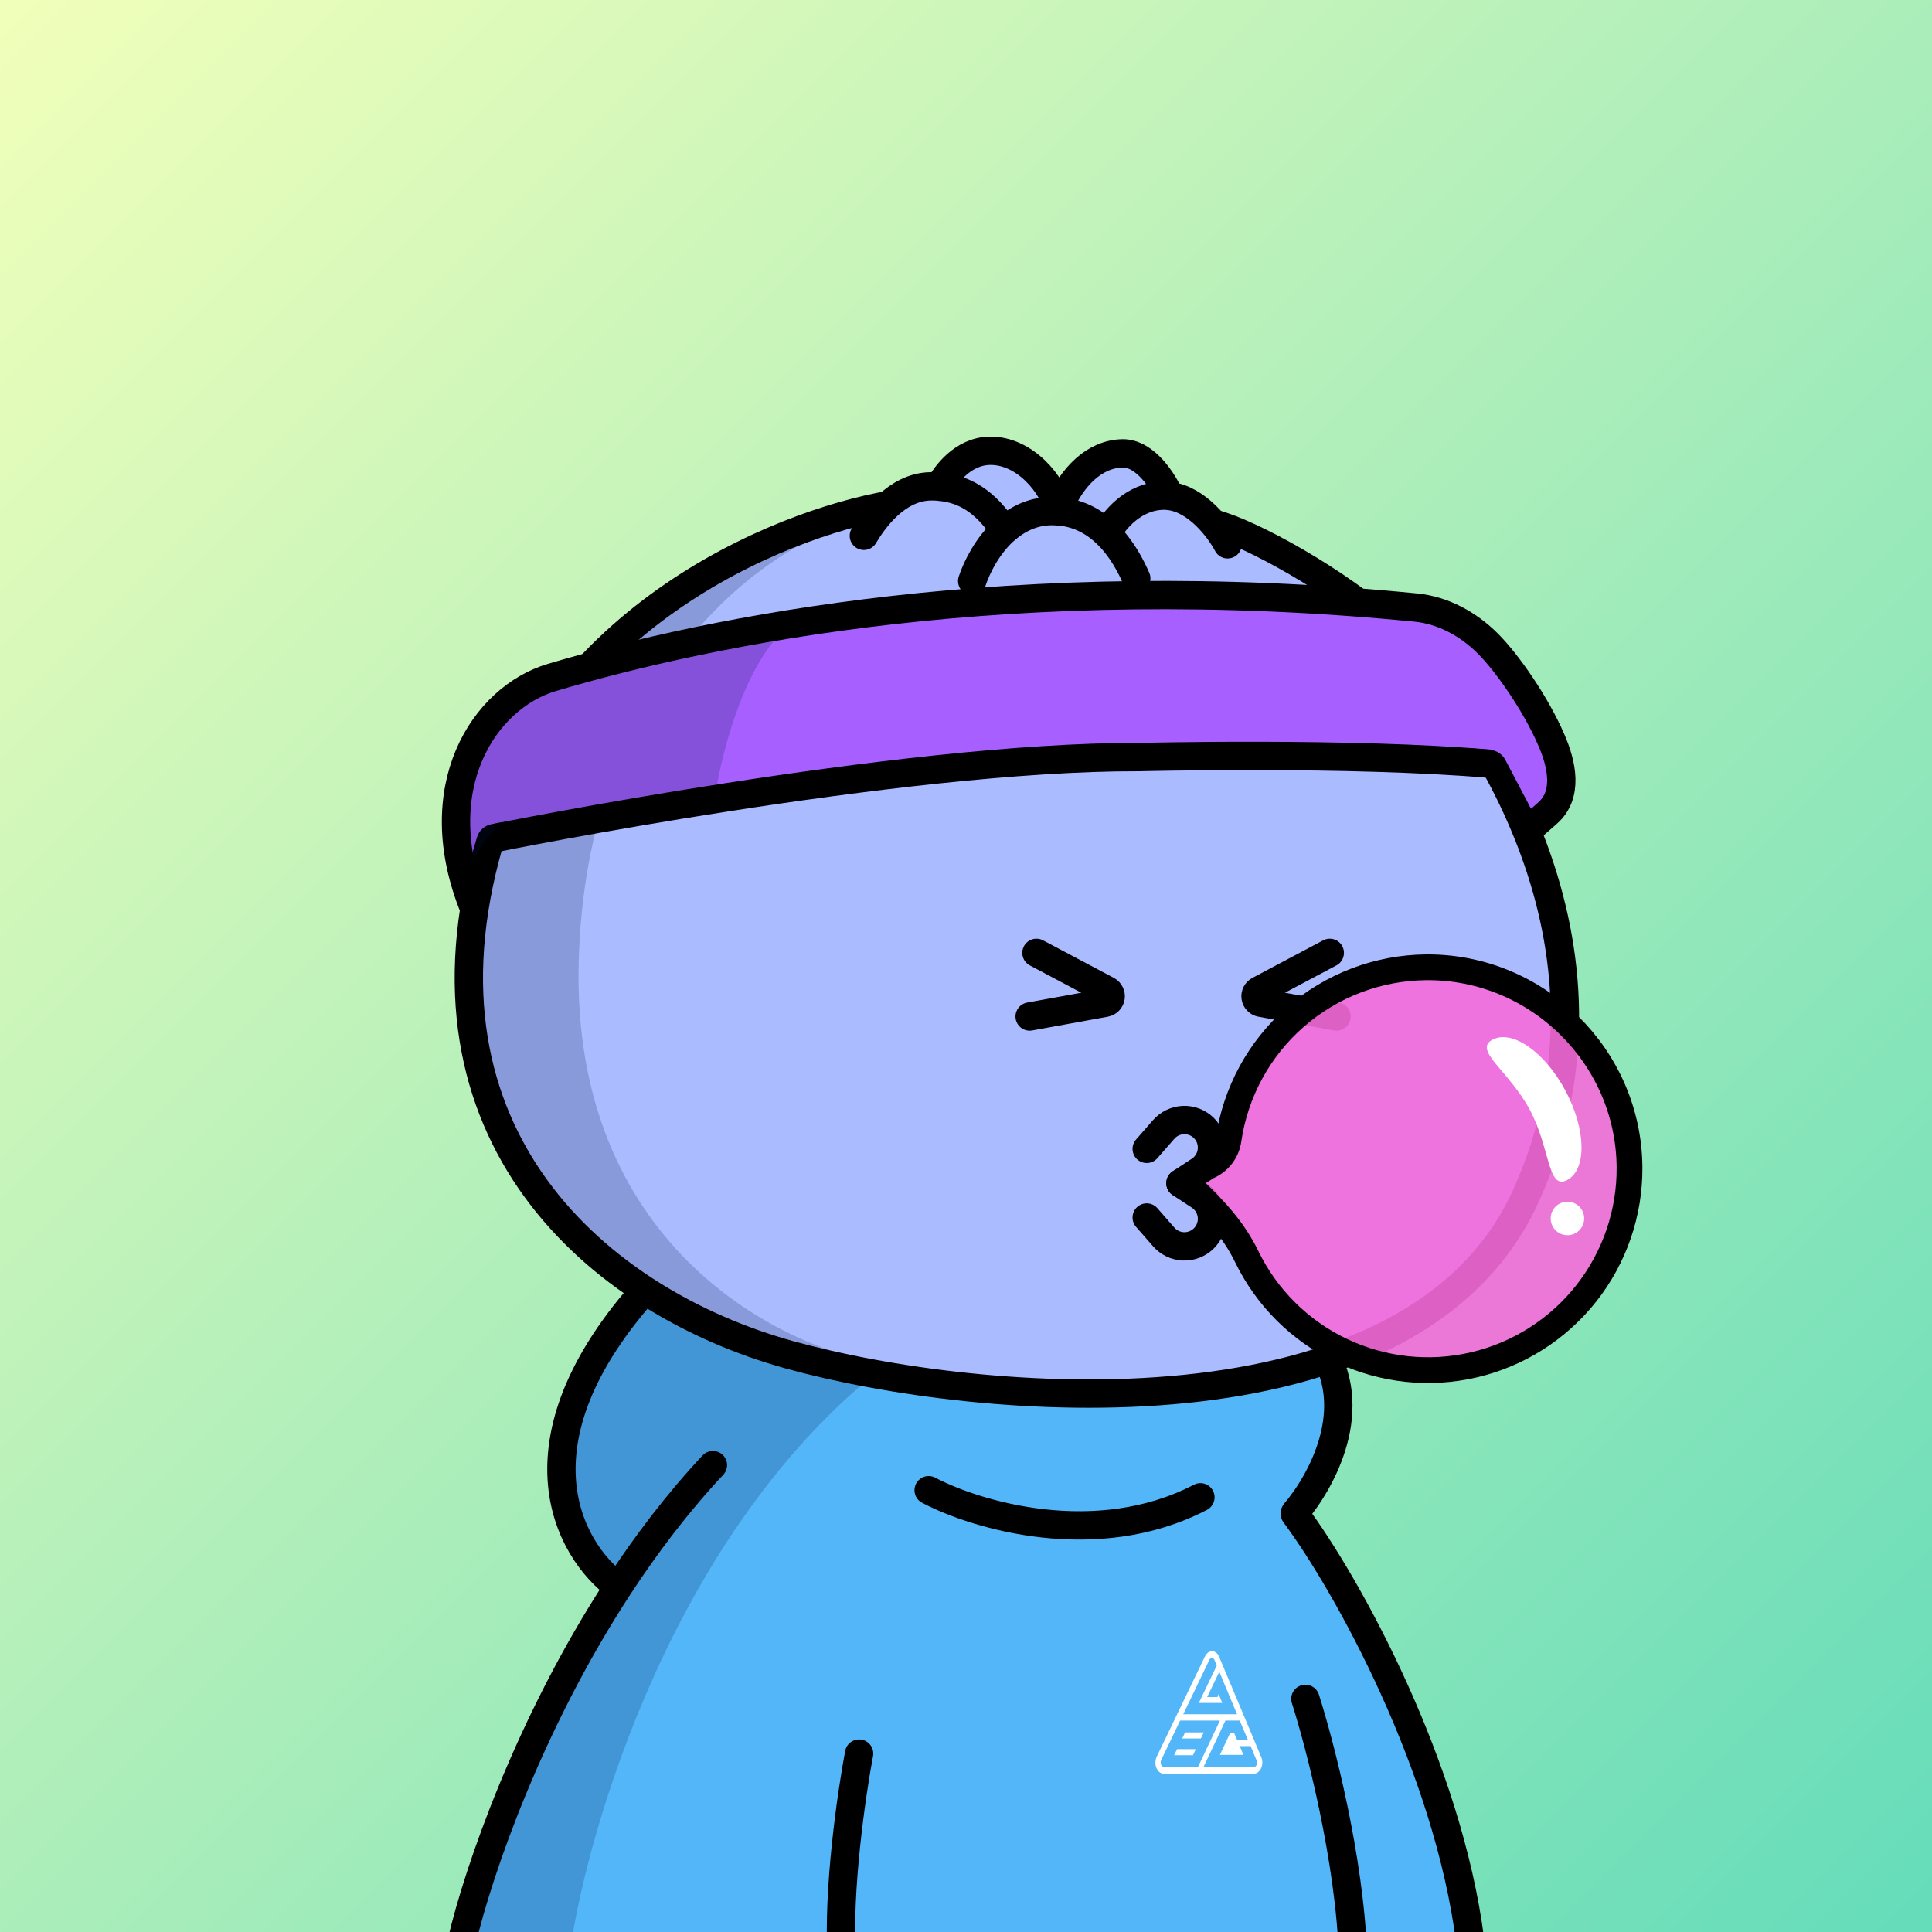
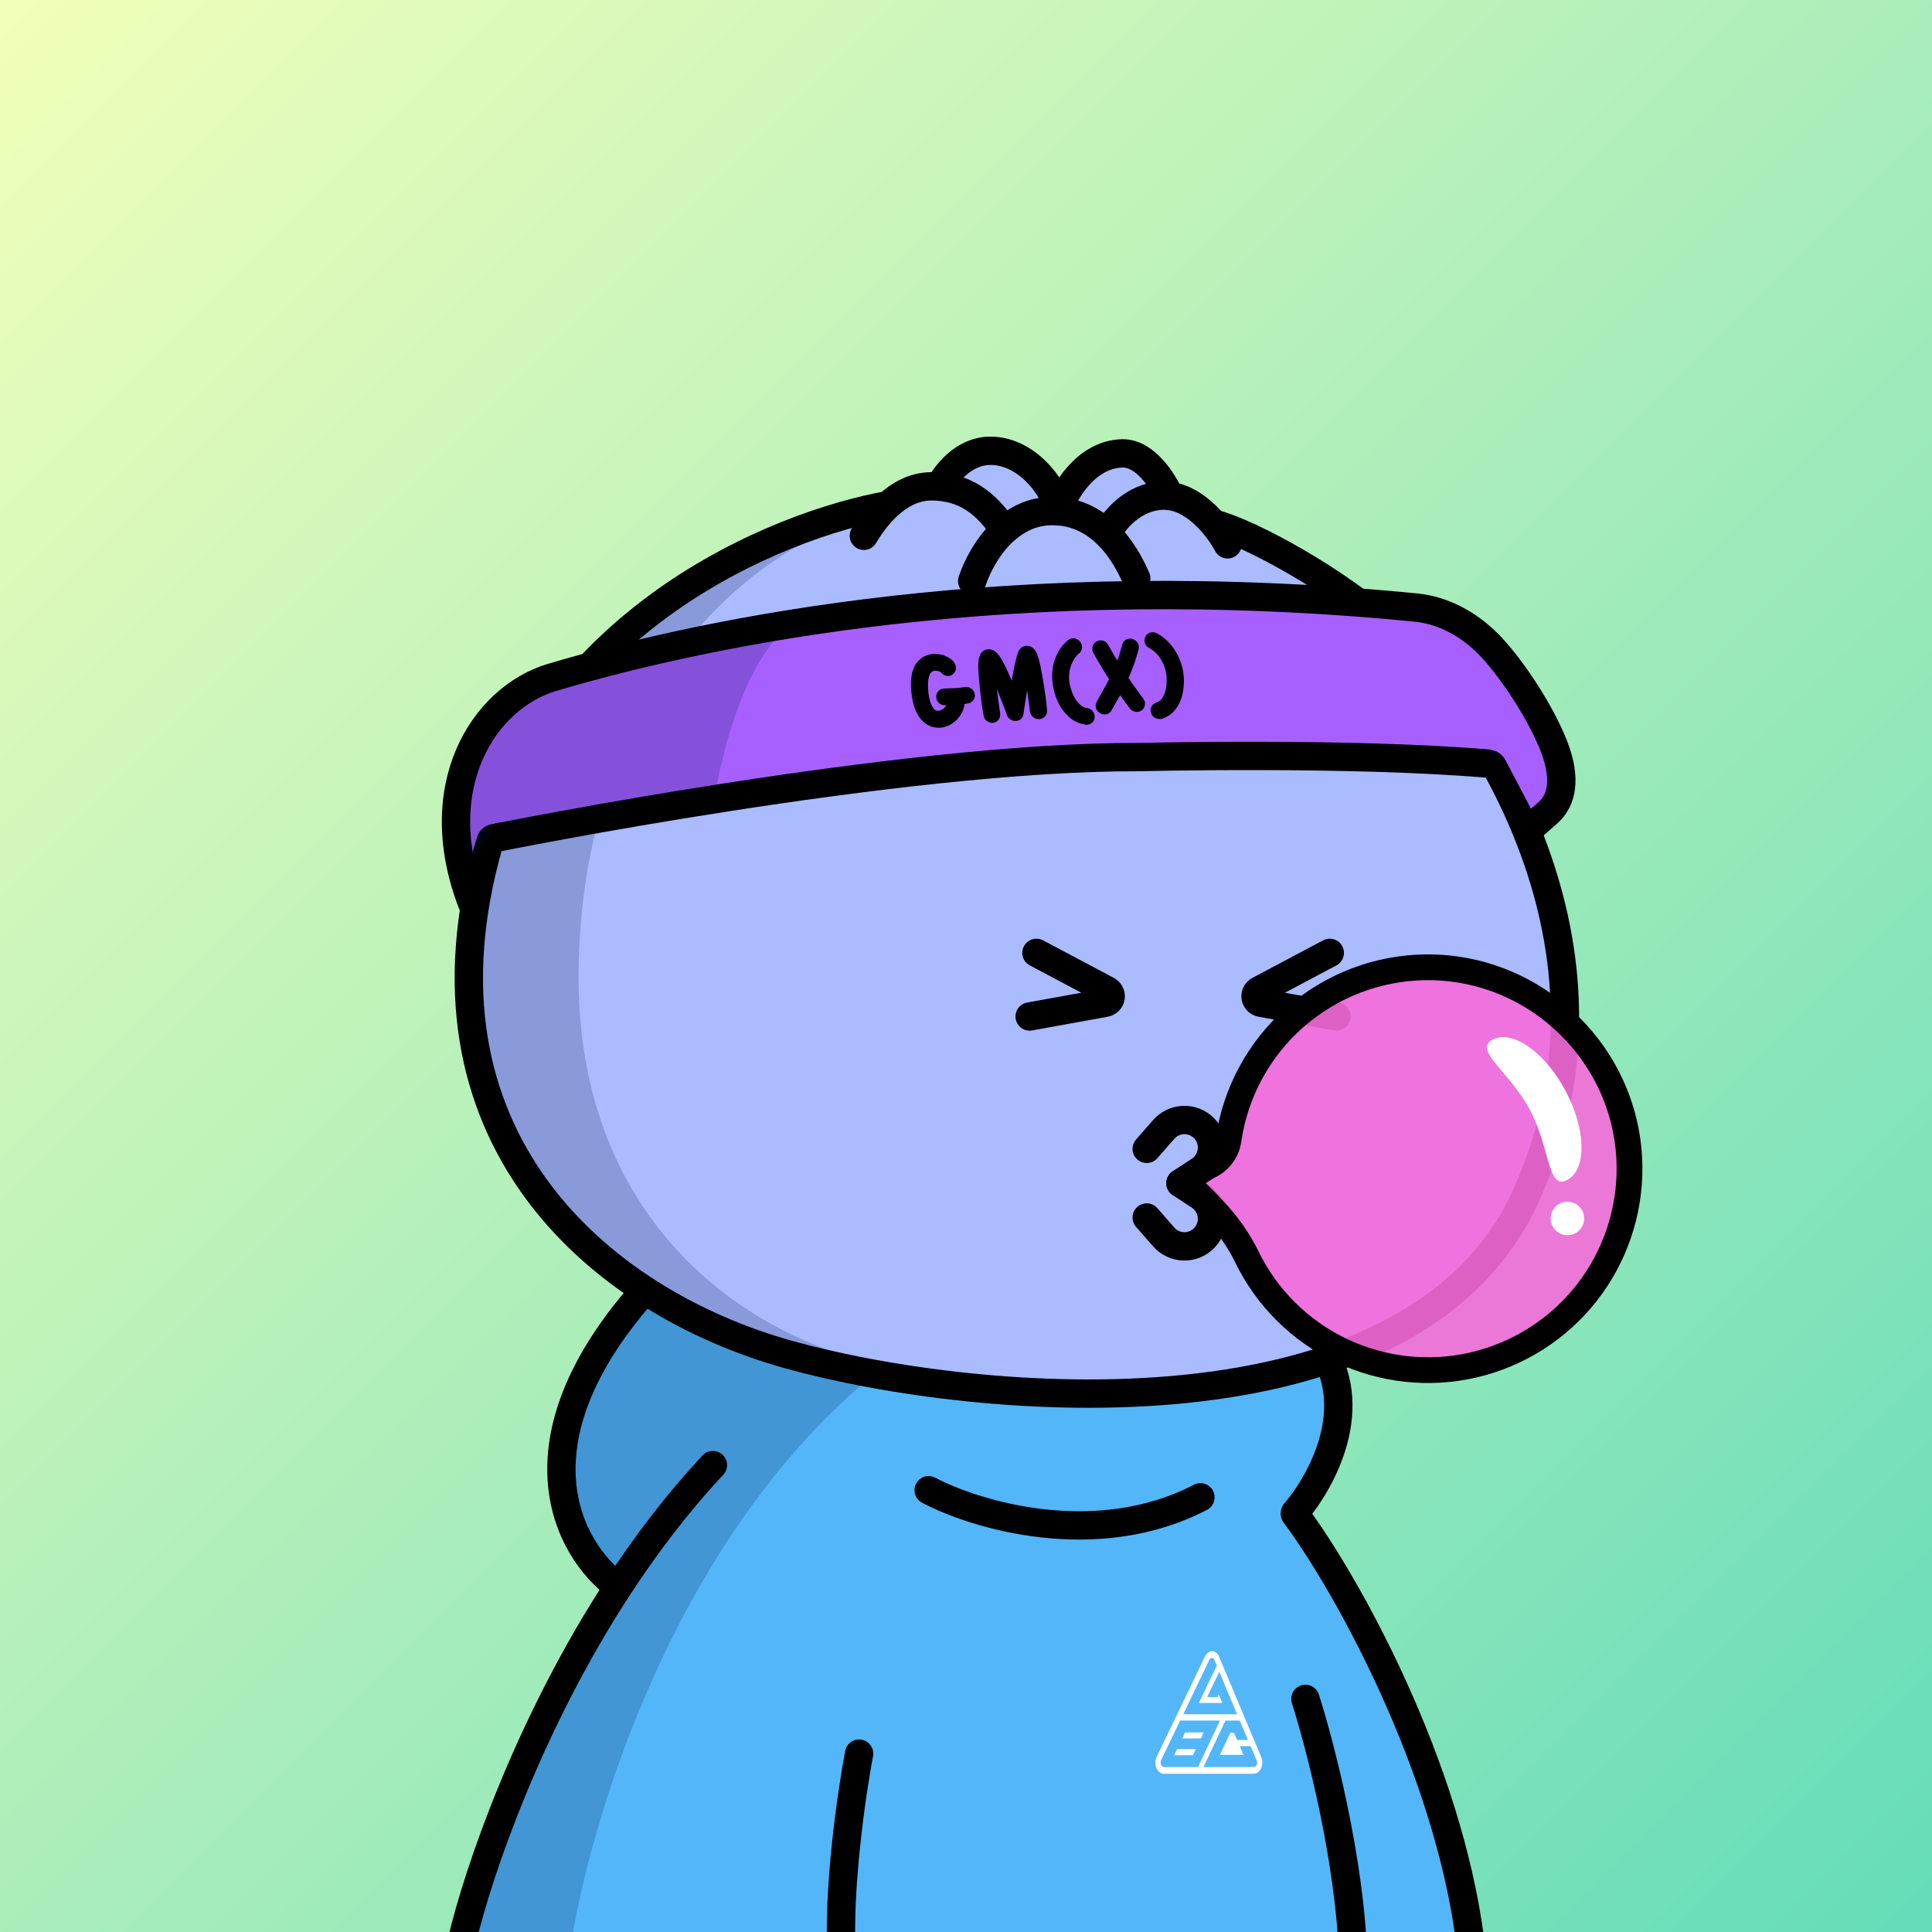
<svg xmlns="http://www.w3.org/2000/svg" preserveAspectRatio="xMidYMin meet" fill="none" viewBox="0 0 1500 1500">
  <g>
    <path fill="url(#prefix__paint0_linear_53_30460)" d="M0 0h1500v1500H0z" />
    <defs>
      <linearGradient id="prefix__paint0_linear_53_30460" x1="0" y1="0" x2="1500" y2="1500" gradientUnits="userSpaceOnUse">
        <stop stop-color="#F1FFBA" />
        <stop offset="1" stop-color="#65DCBA" />
      </linearGradient>
    </defs>
    <g clip-path="url(#clip0_483_466)">
      <path d="M388.5 1416.5L352.5 1511L1142 1512L1129 1431.5L1070.5 1276L1007 1176L1042 1113L1028 1043.5C1005.33 1055.83 926.6 1079 793 1073C659.4 1067 549.333 1018.83 511 995.5C492.833 1014.83 453.2 1067.2 440 1122C426.8 1176.8 459.5 1220.83 477.5 1236L388.5 1416.5Z" fill="#53B6F9" />
      <path d="M353.698 1511C350.413 1508.73 360.049 1471.27 412.869 1339.62C429.682 1297.72 453.924 1259.56 477.605 1226C485.368 1215 376 1149.5 506.5 995L661 1046.5L683.5 1051C662.368 1062.33 708.557 1043.79 690 1058.04C521.079 1187.75 456.033 1424.17 443.158 1511H353.698Z" fill="#001647" fill-opacity="0.2" />
      <path d="M358.5 1507.5C371.341 1452.7 410.793 1338.13 480.097 1232M553.5 1137.5C526.081 1166.82 501.646 1199 480.097 1232M480.097 1232C440.958 1203.88 392.15 1116.57 509.46 992.073C509.77 991.743 510.252 991.637 510.651 991.852C600.161 1040.15 826.624 1117.43 1022.78 1043.27C1023.2 1043.11 1023.69 1043.26 1023.95 1043.63C1058.52 1092.29 1025.8 1150.61 1005.51 1174.4C1005.21 1174.76 1005.18 1175.25 1005.46 1175.62C1045.94 1229.92 1124.17 1371.22 1141.5 1507.5M721 1157C757.667 1176.33 851.2 1204.5 932 1162.5M1013.5 1319C1024.83 1354.33 1048.1 1443.9 1050.5 1519.5M667 1361.5C661.166 1392.33 650.3 1467.1 653.5 1519.5" stroke="black" stroke-width="22" stroke-linecap="round" />
      <path d="M913.864 1358.04L911.602 1362.76H926.191L928.413 1358.04H913.864ZM920.116 1345.06L917.856 1349.75H932.351L934.56 1345.06H920.121H920.116ZM920.116 1345.06L917.856 1349.75H932.351L934.56 1345.06H920.121H920.116ZM911.608 1362.75H926.197L928.419 1358.04H913.865L911.603 1362.75H911.608ZM979.288 1364.34L946.433 1286.09C945.911 1284.83 945.135 1283.8 944.186 1283.09C943.274 1282.4 942.22 1282.03 941.155 1282H941.07C939.991 1282 938.908 1282.36 937.948 1283.05L937.947 1283.06C936.986 1283.74 936.164 1284.74 935.574 1285.94L935.561 1285.97L935.546 1286L898.122 1363.8L898.108 1363.83L898.093 1363.87C897.483 1365.18 897.129 1366.68 897.076 1368.2L897.076 1368.27C897.038 1369.8 897.311 1371.31 897.851 1372.65L897.87 1372.7L897.889 1372.74C898.452 1374.06 899.283 1375.17 900.289 1375.94C901.322 1376.74 902.515 1377.16 903.733 1377.16H973.274C974.408 1377.16 975.542 1376.78 976.552 1376.06L976.569 1376.05L976.585 1376.04C977.62 1375.28 978.489 1374.19 979.098 1372.88L979.167 1372.74C979.387 1372.29 979.551 1371.81 979.663 1371.31C979.915 1370.43 980.057 1369.52 980.075 1368.59C980.11 1367.1 979.836 1365.62 979.285 1364.33L979.288 1364.34ZM938.965 1288.64C939.178 1288.21 939.476 1287.84 939.824 1287.6C940.176 1287.35 940.569 1287.22 940.959 1287.22C941.347 1287.22 941.733 1287.36 942.069 1287.62C942.401 1287.86 942.677 1288.23 942.857 1288.67L944.719 1293.1L930.749 1322.17H948.999L946.113 1315.31L945.248 1317.6H937.221L946.672 1297.97L960.454 1330.96H918.668L938.965 1288.64ZM903.857 1371.96C903.358 1371.96 902.867 1371.78 902.446 1371.46C902.029 1371.13 901.685 1370.68 901.449 1370.13C901.216 1369.56 901.106 1368.92 901.121 1368.28C901.142 1367.64 901.291 1367.01 901.549 1366.46L916.26 1335.84H947.162L930.084 1371.96H903.857ZM975.633 1370.33C975.402 1370.83 975.072 1371.24 974.679 1371.53C974.282 1371.81 973.838 1371.96 973.393 1371.96H934.365L951.447 1335.84H962.511L968.893 1350.9H960.497L958.08 1345.32H955.183L947.126 1362.48H965.357L962.524 1355.67H970.96L975.709 1366.95C975.927 1367.45 976.031 1368.02 976.019 1368.6C976.007 1369.17 975.87 1369.82 975.629 1370.32L975.633 1370.33ZM920.111 1345.06L917.851 1349.75H932.346L934.555 1345.06H920.116H920.111ZM911.603 1362.75H926.192L928.414 1358.04H913.865L911.603 1362.75Z" fill="white" />
    </g>
    <defs>
      <clipPath id="clip0_483_466">
        <rect width="1500" height="1500" fill="white" />
      </clipPath>
    </defs>
    <g clip-path="url(#clip0_497_1194)">
      <path d="M379.667 654.812C432.345 471.574 618.472 401.981 699.114 390.653C740.985 382.718 849.655 375.215 949.364 408.675C980 418.956 1049.88 457.388 1091.92 499.818C1144.47 552.856 1272.97 732.052 1185.05 927.725C1097.12 1123.4 758.414 1092.29 612.749 1051.82C464.472 1010.63 314.48 881.563 379.667 654.812Z" fill="#AABBFF" />
      <path d="M449.293 747.204C454.734 531.068 585.306 432.345 649.911 410C432.292 459.565 365.296 655.455 364 747.204C377.99 984.871 584.496 1053.43 681 1058C601.498 1044.46 443.853 963.339 449.293 747.204Z" fill="#001647" fill-opacity="0.2" />
      <path d="M379.667 654.812C432.345 471.574 618.472 401.981 699.114 390.653C740.985 382.718 849.655 375.215 949.364 408.675C980 418.956 1049.88 457.388 1091.92 499.818C1144.47 552.856 1272.97 732.052 1185.05 927.725C1097.12 1123.4 758.414 1092.29 612.749 1051.82C464.472 1010.63 314.48 881.563 379.667 654.812Z" stroke="black" stroke-width="22" stroke-linecap="round" />
    </g>
    <defs>
      <clipPath id="prefix__clip0_299_662">
        <path fill="#fff" d="M0 0h1500v1500H0z" />
      </clipPath>
    </defs>
    <g clip-path="url(#clip0_624_3562)">
      <path d="M799.421 789.214L858.141 778.547C859.189 778.352 860.151 777.837 860.895 777.073C861.639 776.309 862.128 775.334 862.294 774.28C862.455 773.224 862.285 772.143 861.808 771.187C861.331 770.234 860.569 769.453 859.628 768.954L804.701 739.807" stroke="black" stroke-width="22" stroke-miterlimit="10" stroke-linecap="round" />
      <path d="M1037.67 789.214L979.001 778.547C977.951 778.355 976.987 777.841 976.243 777.076C975.499 776.312 975.011 775.335 974.847 774.28C974.687 773.227 974.854 772.149 975.327 771.194C975.804 770.237 976.569 769.453 977.514 768.954L1032.44 739.807" stroke="black" stroke-width="22" stroke-miterlimit="10" stroke-linecap="round" />
      <path d="M992 915.801C992 944.083 960.211 967 921 967C881.789 967 850 944.083 850 915.801C850.013 910.144 851.278 904.561 853.703 899.453C858.875 888.383 870.646 884.1 880.667 889.061C892.124 894.775 906.017 898.12 921.008 898.12C935.999 898.12 949.884 894.775 961.349 889.061C971.354 884.068 983.133 888.383 988.313 899.453C990.733 904.562 991.993 910.145 992 915.801Z" fill="white" stroke="black" stroke-width="22" stroke-miterlimit="10" />
    </g>
    <defs>
      <clipPath id="clip0_624_3562">
        <rect width="1500" height="1500" fill="white" />
      </clipPath>
    </defs>
    <g clip-path="url(#clip0_838_2422)">
      <ellipse cx="932" cy="915.5" rx="131" ry="69.5" fill="#AABBFF" />
      <path d="M916.488 918.577L931.325 908.855C933.985 907.113 936.223 904.799 937.876 902.083C939.529 899.367 940.556 896.317 940.882 893.154C941.208 889.992 940.825 886.796 939.761 883.8C938.697 880.804 936.978 878.082 934.73 875.834V875.834C932.657 873.765 930.181 872.142 927.456 871.068C924.731 869.994 921.814 869.491 918.886 869.59C915.959 869.689 913.083 870.388 910.436 871.644C907.79 872.899 905.429 874.685 903.501 876.89L890.301 891.98" stroke="black" stroke-width="22" stroke-miterlimit="10" stroke-linecap="round" />
      <path d="M916.488 918.675L931.325 928.397C933.986 930.137 936.225 932.449 937.879 935.165C939.533 937.88 940.561 940.93 940.887 944.093C941.213 947.255 940.83 950.451 939.764 953.447C938.699 956.442 936.979 959.163 934.73 961.41V961.41C932.66 963.484 930.185 965.111 927.46 966.188C924.734 967.265 921.817 967.771 918.888 967.672C915.959 967.574 913.081 966.875 910.434 965.617C907.787 964.359 905.427 962.571 903.501 960.362L890.301 945.271" stroke="black" stroke-width="22" stroke-miterlimit="10" stroke-linecap="round" />
      <path d="M1107.22 751.006C1069.86 751.344 1033.86 765.04 1005.72 789.618C977.582 814.195 959.169 848.032 953.812 885.006C953.15 889.572 951.309 893.887 948.472 897.526C945.635 901.164 941.899 904.001 937.632 905.756L926.952 912.626C926.14 913.148 925.456 913.846 924.95 914.668C924.445 915.49 924.131 916.416 924.032 917.376C923.935 918.339 924.058 919.312 924.391 920.221C924.723 921.13 925.257 921.952 925.952 922.626C943.132 939.066 957.522 954.256 967.952 975.626C983.451 1007.57 1009.35 1033.29 1041.4 1048.56C1073.45 1063.83 1109.74 1067.75 1144.31 1059.67C1178.88 1051.59 1209.68 1031.99 1231.64 1004.1C1253.6 976.203 1265.42 941.667 1265.15 906.166C1264.45 820.126 1193.36 750.246 1107.22 751.006Z" fill="#F56CDB" fill-opacity="0.9" stroke="black" stroke-width="20" stroke-miterlimit="10" />
      <path d="M1215.48 846.919C1231.5 877.007 1232.08 908.004 1216.78 916.154C1201.48 924.303 1203.79 891.763 1187.77 861.675C1171.74 831.587 1143.45 815.346 1158.75 807.196C1174.06 799.047 1199.45 816.831 1215.48 846.919Z" fill="white" />
      <circle cx="1216.95" cy="946.006" r="13" fill="white" />
    </g>
    <defs>
      <clipPath id="clip0_838_2422">
        <rect width="1500" height="1500" fill="white" />
      </clipPath>
    </defs>
    <style type="text/css">
	.st0{fill:#AABBFF;}
	.st1{fill:none;stroke:#000000;stroke-width:22;stroke-linecap:round;}
	.st2{fill:#A760FF;}
	.st3{fill:#001647;fill-opacity:0.2;}
	.st4{fill:none;stroke:#000000;stroke-width:22;}
</style>
    <path class="st0" d="M711.9,381.5L669.1,415l85.8,42c31.2-0.5,101.1-2.4,131.5-5.8c30.4-3.5,60.3-20.5,71.4-28.6l-45-35.2  l-22.1-27.1l-38.7-7.3l-35.4,36l-5.6-18.9l-31.9-12.7l-31.1,5.3L711.9,381.5z" />
    <path class="st1" d="M754.8,451.1c3.6-10.8,11.8-27.5,25.3-39.6 M882.2,449.1c-4.1-9.4-11.2-23.4-22.8-34.6 M670.7,416  c7.5-12.6,25.3-37.9,51.7-38.4c2.4,0,4.7,0,6.9,0.2 M780.1,411.6c9.4-8.4,21.2-14.5,35.7-14.8c2.4,0,4.7,0.1,6.9,0.3 M780.1,411.6  c-8.2-10.7-21.7-31.3-50.8-33.7 M953.1,422.6c-6.3-11.9-23.5-34.8-45-37.5 M859.4,414.5c4.8-9.7,20.2-29.3,43.9-29.7  c1.6,0,3.2,0.1,4.8,0.3 M859.4,414.5c-9.2-8.9-21.2-16-36.8-17.5 M729.3,377.9c4.8-9.2,18.3-27.6,39.2-27.9  c26.9-0.4,49,25.8,54.1,47.1 M908.1,385.1c-4.8-10.8-18.7-33.3-36.5-33.1c-22.2,0.4-39.3,18.7-49,41" />
    <path class="st2" d="M370.4,649.9c-3.5,11-6.3,22.8-8.2,31c-0.2,0.9-0.7,1.7-1.3,2.3c-0.7,0.6-1.5,1-2.4,1.1  c-0.9,0.1-1.8-0.1-2.6-0.5c-0.8-0.4-1.4-1.1-1.8-1.9c-1.2-2.4-2.2-5-3-7.6c-3-9.8,2.8-22.3,0.4-27.3c-2.4-5.1-0.8-14.6,1.1-22.2  c1.5-6,2.6-12.2,3.3-18.3c0.2-2-0.5-14.4,0.9-18c1.1-3,6.9-15.4,8.9-19.6c0.4-0.9,1.1-1.6,1.9-2l30.1-19.9c0.2-0.1,3.5-12,3.7-12.1  l84.5-18.8c0.1-0.1,0.3-0.1,0.4-0.1l97.6-23.3c0.2,0,0.4-0.1,0.5-0.1l95.5-10.7l127.1-17.4c0.2,0,0.3,0,0.5,0l163.3-2.5l0.5,0l0.1,0  c4.3,0.4,54.5,4.6,67.9,4.9c14,0.3,47,2.7,62.9,4.9c15.8,2.3,23.6,7.6,29.2,11.7c5.6,4,25.9,9.2,32.6,16.8  c6.7,7.6,23.8,40.3,22.8,41.1c-4.3,3.3,19.8,35.2,22.2,41.4c0.2,0.6,0.3,1.2,0.3,1.8l4,29.9c0,1.1-0.5,2-1.2,2.8l-14.4,15.2  c-0.5,0.5-1.1,0.9-1.8,1.2c-0.7,0.2-1.4,0.3-2.2,0.1c-0.7-0.1-1.4-0.4-2-0.9c-0.6-0.5-1-1.1-1.3-1.7l-21.6-41.1  c-2.4-4.6-7-7.6-12.2-8l-18.7-1.4l-114.8,2.4L812,589.5l-0.4,0l-281,34.1l-0.2,0l-116.9,20.5c-0.8,0.1-1.6,0.1-2.3-0.2l-14.1-5.4  c-0.7-0.3-1.6-0.4-2.3-0.2l-5.8,0.2l-7.4,1.4C376.3,640.9,372,644.7,370.4,649.9z" />
    <path class="st3" d="M604.4,493.6c-29.7,32-45.2,96.8-49.3,125.1c-51.4,7.1-156.6,21.9-166.4,23.8c-9.8,2-21.7,25.5-26.4,37  l-12.6-31.8l6.8-50.1c3-6.9,3.2-26.6,27.7-50c24.5-23.4,95.5-37,127.9-40.8L604.4,493.6z" />
    <path class="st4" d="M1185.7,645.2l15.8-13.9c16.2-14.2,11.4-37.7,2.7-57.4c-12-27.6-33.9-59.1-49-74.2  c-15.1-15.1-34.6-25.9-55.9-28c-311.8-30.6-547.8,17.7-670.9,54.3c-52.9,15.8-98.2,85.6-60.4,178.9" />
    <path class="st4" d="M385,650.5c0,0,313-63.3,499.3-62.7c0,0,164.2-4.1,272.7,5.2" />
    <g>
-       <path d="M753.8,534.4c-0.7-0.5-1.5-0.9-2.4-1c-0.9-0.2-1.7-0.2-2.6,0c-2,0.4-4.1,0.7-6.1,0.8c-1.7,0.1-3.5,0.2-5.3,0.2   c-0.7,0-1.5,0-2.3,0.1c-0.7,0-1.5,0.1-2.3,0.1l-0.1,0l-0.1,0c-0.9,0.1-1.7,0.3-2.4,0.7c-0.8,0.4-1.4,0.9-1.9,1.6   c-0.5,0.6-1,1.4-1.2,2.2c-0.2,0.8-0.3,1.6-0.2,2.4c0.1,0.9,0.3,1.7,0.7,2.5c0.4,0.8,1,1.5,1.6,2c0.7,0.6,1.4,1,2.3,1.3   c0.8,0.3,1.7,0.3,2.5,0.3c0.3,0,0.6,0,0.8,0c-0.3,0.6-0.7,1.1-1.2,1.5l-0.1,0.1c-1.3,1.5-3.1,2.5-5.1,2.7c-0.6,0-1.3-0.1-1.9-0.4   c-0.6-0.3-1.1-0.7-1.5-1.3c-1-1.2-1.7-2.6-2.3-4.1c-1-2.7-1.6-5.6-1.9-8.5c-0.6-5.6-0.4-9.9,0.7-12.9l0-0.1c0.2-0.7,0.5-1.4,1-2   c0.4-0.6,1-1,1.6-1.4c0.5-0.2,1.1-0.4,1.7-0.4c0.6,0,1.3,0,1.9,0.1c0.6,0.1,1.1,0.2,1.7,0.4c0.3,0.1,0.6,0.2,0.8,0.3   c0.6,0.9,1.5,1.7,2.4,2.3c1.2,0.7,2.5,1,3.9,0.9c0.9-0.1,1.7-0.3,2.4-0.7c0.8-0.4,1.4-0.9,1.9-1.6c0.5-0.7,0.9-1.4,1.2-2.3   c0.2-0.8,0.3-1.7,0.1-2.6c-0.2-0.9-0.5-1.8-0.9-2.6c-0.6-1.2-1.5-2.3-2.6-3c-1.2-1-2.6-1.8-4-2.4c-1.6-0.8-3.3-1.3-5.1-1.6   c-1.7-0.3-3.5-0.4-5.2-0.2c-1.3,0-2.6,0.3-3.9,0.7c-1.2,0.4-2.4,0.9-3.5,1.5c-1.3,0.7-2.4,1.6-3.4,2.6c-1.1,1-2,2.2-2.8,3.5   c-1.7,3-2.7,6.2-3.1,9.6c-0.5,4.3-0.5,8.6,0.1,12.9c1,8.5,3.4,15.1,7.2,19.7c1.8,2.2,4.1,4,6.7,5.2c2.2,1,4.6,1.5,7,1.5   c0.3,0,0.7,0,1,0l0.4,0l0.1,0c2.5-0.2,4.9-0.9,7.2-2.1c4.5-2.3,8-6.1,10.1-10.8c0.8-1.7,1.2-3.6,1.4-5.5c0.3,0,0.5-0.1,0.8-0.1   c0.7-0.1,1.4-0.3,2.1-0.4c0.9-0.1,1.7-0.5,2.4-1c0.7-0.5,1.3-1.1,1.8-1.8c0.5-0.7,0.8-1.5,0.9-2.4c0.1-0.9,0.1-1.7-0.1-2.6   C756.2,536.7,755.2,535.3,753.8,534.4z" />
-       <path d="M812.2,544.3c-0.3-2-0.6-4.2-0.9-6.7c-0.2-1.1-0.3-2.2-0.5-3.3c-0.2-1.4-0.4-2.9-0.7-4.4c-0.4-2.5-0.8-4.9-1.2-7l-0.3-1.5   c-0.4-2.5-0.9-4.8-1.4-6.8c-0.4-1.8-0.8-3.2-1.2-4.4c-0.3-1.1-0.8-2.3-1.2-3.3c-0.4-0.9-0.9-1.7-1.5-2.5c-0.5-0.7-1.2-1.3-1.9-1.7   c-0.8-0.6-1.8-1-2.8-1.2c-1-0.2-2.1-0.1-3.1,0.1c-1,0.3-1.9,0.7-2.7,1.4c-0.8,0.7-1.4,1.5-1.9,2.4c-0.4,0.8-0.7,1.6-0.9,2.4   c-0.3,0.8-0.6,1.7-0.8,2.6c-0.2,0.9-0.5,2-0.8,3.3c-0.5,1.9-1,4.3-1.5,6.9c-0.4,2.4-0.9,5-1.4,7.8c-2.5-5.9-4.7-10.7-6.6-14.2   c-1-2-2.2-3.9-3.6-5.7c-0.4-0.5-0.8-0.9-1.2-1.4c-0.4-0.4-0.8-0.8-1.3-1.1c-0.9-0.8-2-1.4-3.3-1.7c-0.8-0.2-1.7-0.3-2.5-0.2l-0.1,0   c-1,0.1-1.9,0.4-2.8,0.9c-0.9,0.5-1.6,1.1-2.2,1.9c-0.4,0.6-0.8,1.2-1.1,1.9c-0.4,0.8-0.6,1.7-0.8,2.5c-0.2,1.1-0.3,2.3-0.4,3.5   c-0.1,1.4-0.1,3,0,4.8c0.1,2,0.2,4.3,0.4,6.8c0.2,2.6,0.5,5.4,0.8,8.5c0.3,2.6,0.6,5.1,0.9,7.6c0.3,2.5,0.6,4.6,0.9,6.5   c0.3,1.9,0.6,4,1,6.3c0.1,0.9,0.4,1.7,0.8,2.5c0.4,0.8,1,1.4,1.7,1.9c1.2,1,2.7,1.5,4.2,1.5c0.2,0,0.4,0,0.5,0l0.3,0l0.2-0.1   c0.7-0.1,1.4-0.4,2.1-0.7c0.8-0.4,1.4-1,1.9-1.7c0.5-0.7,0.9-1.5,1.1-2.3c0.2-0.9,0.2-1.7,0.1-2.5c-0.3-2.1-0.6-4-0.8-5.7l-0.8-5.9   c-0.3-2.2-0.6-4.5-0.9-6.9l0-0.3c0.2,0.4,0.4,0.9,0.6,1.4l3.6,9.2c0.5,1.3,1,2.6,1.5,3.7c0.7,1.7,1.4,3.7,2.1,5.8   c0.5,1.4,1.4,2.6,2.7,3.4c1.2,0.8,2.7,1.2,4.1,1.2l0.1,0l0.1,0c1.4-0.1,2.8-0.7,3.9-1.6c1-1,1.7-2.3,1.9-3.7l0-0.2l0,0   c0-0.2,0.1-0.7,0.2-1.5c0.2-1.1,0.4-2.6,0.7-4.4c0.3-1.8,0.6-4,1-6.4c0.3-1.9,0.6-4,1-6c0.2,1.5,0.4,3,0.6,4.5   c0.3,2.3,0.5,4.3,0.8,6c0.3,1.7,0.5,3.7,0.7,5.8c0.2,1.8,1.1,3.3,2.4,4.4c0.7,0.6,1.4,1,2.3,1.3c0.8,0.3,1.6,0.3,2.5,0.3l0.1,0   l0.1,0c0.9,0,1.7-0.3,2.5-0.7c0.8-0.4,1.4-0.9,2-1.6c0.6-0.7,1-1.4,1.2-2.3c0.2-0.8,0.3-1.7,0.2-2.5   C812.7,548.5,812.5,546.3,812.2,544.3z" />
-       <path d="M848.4,552.2c-0.5-0.7-1.2-1.3-2-1.7c-0.8-0.4-1.6-0.7-2.5-0.8c-1.9-0.3-3.7-1.1-5.1-2.4c-1.6-1.4-2.9-3-4-4.8   c-1.1-1.9-2.1-3.8-2.8-5.9c-0.6-1.8-1.1-3.7-1.5-5.5c-0.4-2.3-0.6-4.7-0.4-7c0.1-2.2,0.5-4.5,1.2-6.6c0.6-2,1.5-3.9,2.6-5.7   c1-1.7,2.3-3.2,3.8-4.4c0.7-0.5,1.3-1.2,1.7-2c0.4-0.8,0.6-1.6,0.7-2.5c0.1-1.8-0.5-3.5-1.6-4.8c-0.5-0.7-1.2-1.3-2-1.7   c-0.8-0.4-1.6-0.7-2.4-0.8c-0.9-0.1-1.7-0.1-2.6,0.2c-0.8,0.2-1.6,0.6-2.3,1.2c-2.5,2.1-4.7,4.5-6.5,7.3c-1.8,2.9-3.2,6-4.2,9.2   c-1.8,6.2-2.1,12.9-0.9,19.3c0.2,1,0.5,2.2,0.7,3.4c0.4,1.5,0.8,3,1.3,4.4c0.6,1.6,1.2,3.2,2,4.9c0.8,1.8,1.8,3.5,3,5.1   c4.8,6.9,10.8,10.9,17.9,12c0.2,0,0.5,0.1,0.7,0.1c0.1,0,0.2,0,0.3,0l0.5,0c1.5-0.1,2.9-0.7,4-1.7c1.1-1,1.8-2.4,1.9-3.9   c0.1-0.9,0-1.7-0.3-2.6C849.3,553.6,848.9,552.8,848.4,552.2z" />
-       <path d="M887.5,542.2c-2.2-2.9-4.3-5.8-6.2-8.5c-1.8-2.4-3.5-4.9-5.1-7.3c1.4-3.2,2.8-6.6,4-10c1.4-3.8,2.6-7.9,3.8-12.2   c0.2-0.8,0.3-1.7,0.2-2.6c-0.1-0.9-0.4-1.7-0.9-2.4c-0.9-1.5-2.3-2.6-3.9-3.1c-0.8-0.3-1.7-0.4-2.5-0.3c-0.9,0.1-1.7,0.3-2.5,0.7   c-0.8,0.4-1.4,1-2,1.7c-0.5,0.7-0.9,1.5-1.1,2.3c-0.8,3-1.6,5.6-2.3,7.9c-0.5,1.5-1,3-1.6,4.4c-1-1.6-1.9-3.2-2.8-4.7   c-1.4-2.4-2.8-4.8-4.1-7.2c-0.4-0.8-1-1.5-1.6-2.1c-0.7-0.6-1.5-1-2.3-1.3c-0.8-0.3-1.7-0.4-2.6-0.3c-0.9,0.1-1.7,0.3-2.4,0.7   c-0.8,0.4-1.5,0.9-2.1,1.6c-0.6,0.7-1,1.5-1.2,2.3c-0.2,0.8-0.3,1.7-0.2,2.6c0.1,0.9,0.4,1.7,0.8,2.4c3.6,6.8,7.8,13.7,12.2,20.5   c-1.4,2.8-2.8,5.5-4.3,8c-1.6,2.8-3.2,5.7-4.8,8.6l-0.5,0.9c-0.4,0.8-0.7,1.6-0.8,2.4c-0.1,0.9,0,1.7,0.2,2.5   c0.2,0.9,0.6,1.6,1.2,2.3c0.5,0.7,1.2,1.3,1.9,1.7c1.1,0.6,2.3,1,3.6,1c0.2,0,0.3,0,0.5,0c1-0.1,2.1-0.4,2.9-1   c0.9-0.6,1.6-1.4,2.1-2.3l0.4-0.8c1.1-1.9,2.2-3.9,3.3-5.8l0.4-0.7c0.8-1.4,1.6-2.9,2.5-4.4c0.4,0.5,0.7,1,1.1,1.5   c0.6,0.8,1.1,1.6,1.7,2.4c1,1.5,2.1,2.9,3.2,4.4l1.4,1.9c0.7,1,1.7,1.7,2.8,2.2c1,0.5,2.2,0.7,3.3,0.6c1.2-0.1,2.3-0.5,3.2-1.2   c0.7-0.5,1.3-1.1,1.7-1.9c0.4-0.7,0.7-1.6,0.8-2.4c0.1-0.9,0.1-1.8-0.1-2.6C888.4,543.7,888,542.9,887.5,542.2z" />
-       <path d="M919.2,528.1c0-1.2-0.1-2.3-0.2-3.5c-0.3-3.3-0.9-6.5-2-9.6c-1-3.1-2.4-6.2-4.1-9c-1.8-3-4-5.8-6.5-8.3   c-2.4-2.4-5.2-4.4-8.2-6c-0.8-0.4-1.6-0.7-2.5-0.8c-0.9-0.1-1.8,0-2.6,0.2c-0.8,0.2-1.6,0.6-2.3,1.2c-0.7,0.5-1.2,1.2-1.5,2   c-0.4,0.8-0.6,1.6-0.7,2.5c-0.1,0.9,0.1,1.7,0.3,2.5c0.3,0.9,0.7,1.6,1.3,2.3c0.6,0.7,1.3,1.2,2.1,1.5c1.8,1,3.5,2.3,5,3.8   c1.6,1.6,3,3.3,4.1,5.2c1.2,2,2.2,4.1,2.9,6.3c0.7,2.2,1.2,4.6,1.4,6.9c0.1,1.9,0.1,3.8,0,5.7c-0.1,2.1-0.5,4.2-1.1,6.2   c-0.6,1.9-1.5,3.7-2.6,5.3c-1.1,1.4-2.6,2.5-4.3,3c-0.8,0.3-1.6,0.7-2.2,1.2c-0.7,0.6-1.2,1.3-1.5,2c-0.4,0.8-0.6,1.6-0.7,2.5   c0,0.9,0.1,1.7,0.4,2.5c0.5,1.5,1.5,2.7,2.8,3.5c1.1,0.7,2.4,1,3.7,1c0.2,0,0.3,0,0.5,0l0.6,0l0.1,0c0.3,0,0.6-0.1,0.9-0.2   c6.7-2.2,11.6-7.1,14.5-14.7c0.7-1.8,1.2-3.6,1.5-5.5c0.3-1.8,0.6-3.5,0.7-5.1C919.2,531.1,919.2,529.6,919.2,528.1z" />
+       <path fill="black" d="M753.8,534.4c-0.7-0.5-1.5-0.9-2.4-1c-0.9-0.2-1.7-0.2-2.6,0c-2,0.4-4.1,0.7-6.1,0.8c-1.7,0.1-3.5,0.2-5.3,0.2   c-0.7,0-1.5,0-2.3,0.1c-0.7,0-1.5,0.1-2.3,0.1l-0.1,0l-0.1,0c-0.9,0.1-1.7,0.3-2.4,0.7c-0.8,0.4-1.4,0.9-1.9,1.6   c-0.5,0.6-1,1.4-1.2,2.2c-0.2,0.8-0.3,1.6-0.2,2.4c0.1,0.9,0.3,1.7,0.7,2.5c0.4,0.8,1,1.5,1.6,2c0.7,0.6,1.4,1,2.3,1.3   c0.8,0.3,1.7,0.3,2.5,0.3c0.3,0,0.6,0,0.8,0c-0.3,0.6-0.7,1.1-1.2,1.5l-0.1,0.1c-1.3,1.5-3.1,2.5-5.1,2.7c-0.6,0-1.3-0.1-1.9-0.4   c-0.6-0.3-1.1-0.7-1.5-1.3c-1-1.2-1.7-2.6-2.3-4.1c-1-2.7-1.6-5.6-1.9-8.5c-0.6-5.6-0.4-9.9,0.7-12.9l0-0.1c0.2-0.7,0.5-1.4,1-2   c0.4-0.6,1-1,1.6-1.4c0.5-0.2,1.1-0.4,1.7-0.4c0.6,0,1.3,0,1.9,0.1c0.6,0.1,1.1,0.2,1.7,0.4c0.3,0.1,0.6,0.2,0.8,0.3   c0.6,0.9,1.5,1.7,2.4,2.3c1.2,0.7,2.5,1,3.9,0.9c0.9-0.1,1.7-0.3,2.4-0.7c0.8-0.4,1.4-0.9,1.9-1.6c0.5-0.7,0.9-1.4,1.2-2.3   c0.2-0.8,0.3-1.7,0.1-2.6c-0.2-0.9-0.5-1.8-0.9-2.6c-0.6-1.2-1.5-2.3-2.6-3c-1.2-1-2.6-1.8-4-2.4c-1.6-0.8-3.3-1.3-5.1-1.6   c-1.7-0.3-3.5-0.4-5.2-0.2c-1.3,0-2.6,0.3-3.9,0.7c-1.2,0.4-2.4,0.9-3.5,1.5c-1.3,0.7-2.4,1.6-3.4,2.6c-1.1,1-2,2.2-2.8,3.5   c-1.7,3-2.7,6.2-3.1,9.6c-0.5,4.3-0.5,8.6,0.1,12.9c1,8.5,3.4,15.1,7.2,19.7c1.8,2.2,4.1,4,6.7,5.2c2.2,1,4.6,1.5,7,1.5   c0.3,0,0.7,0,1,0l0.4,0l0.1,0c2.5-0.2,4.9-0.9,7.2-2.1c4.5-2.3,8-6.1,10.1-10.8c0.8-1.7,1.2-3.6,1.4-5.5c0.3,0,0.5-0.1,0.8-0.1   c0.7-0.1,1.4-0.3,2.1-0.4c0.9-0.1,1.7-0.5,2.4-1c0.7-0.5,1.3-1.1,1.8-1.8c0.5-0.7,0.8-1.5,0.9-2.4c0.1-0.9,0.1-1.7-0.1-2.6   C756.2,536.7,755.2,535.3,753.8,534.4z" />
+       <path fill="black" d="M812.2,544.3c-0.3-2-0.6-4.2-0.9-6.7c-0.2-1.1-0.3-2.2-0.5-3.3c-0.2-1.4-0.4-2.9-0.7-4.4c-0.4-2.5-0.8-4.9-1.2-7l-0.3-1.5   c-0.4-2.5-0.9-4.8-1.4-6.8c-0.4-1.8-0.8-3.2-1.2-4.4c-0.3-1.1-0.8-2.3-1.2-3.3c-0.4-0.9-0.9-1.7-1.5-2.5c-0.5-0.7-1.2-1.3-1.9-1.7   c-0.8-0.6-1.8-1-2.8-1.2c-1-0.2-2.1-0.1-3.1,0.1c-1,0.3-1.9,0.7-2.7,1.4c-0.8,0.7-1.4,1.5-1.9,2.4c-0.4,0.8-0.7,1.6-0.9,2.4   c-0.3,0.8-0.6,1.7-0.8,2.6c-0.2,0.9-0.5,2-0.8,3.3c-0.5,1.9-1,4.3-1.5,6.9c-0.4,2.4-0.9,5-1.4,7.8c-2.5-5.9-4.7-10.7-6.6-14.2   c-1-2-2.2-3.9-3.6-5.7c-0.4-0.5-0.8-0.9-1.2-1.4c-0.4-0.4-0.8-0.8-1.3-1.1c-0.9-0.8-2-1.4-3.3-1.7c-0.8-0.2-1.7-0.3-2.5-0.2l-0.1,0   c-1,0.1-1.9,0.4-2.8,0.9c-0.9,0.5-1.6,1.1-2.2,1.9c-0.4,0.6-0.8,1.2-1.1,1.9c-0.4,0.8-0.6,1.7-0.8,2.5c-0.2,1.1-0.3,2.3-0.4,3.5   c-0.1,1.4-0.1,3,0,4.8c0.1,2,0.2,4.3,0.4,6.8c0.2,2.6,0.5,5.4,0.8,8.5c0.3,2.6,0.6,5.1,0.9,7.6c0.3,2.5,0.6,4.6,0.9,6.5   c0.3,1.9,0.6,4,1,6.3c0.1,0.9,0.4,1.7,0.8,2.5c0.4,0.8,1,1.4,1.7,1.9c1.2,1,2.7,1.5,4.2,1.5c0.2,0,0.4,0,0.5,0l0.3,0l0.2-0.1   c0.7-0.1,1.4-0.4,2.1-0.7c0.8-0.4,1.4-1,1.9-1.7c0.5-0.7,0.9-1.5,1.1-2.3c0.2-0.9,0.2-1.7,0.1-2.5c-0.3-2.1-0.6-4-0.8-5.7l-0.8-5.9   c-0.3-2.2-0.6-4.5-0.9-6.9l0-0.3c0.2,0.4,0.4,0.9,0.6,1.4l3.6,9.2c0.5,1.3,1,2.6,1.5,3.7c0.7,1.7,1.4,3.7,2.1,5.8   c0.5,1.4,1.4,2.6,2.7,3.4c1.2,0.8,2.7,1.2,4.1,1.2l0.1,0l0.1,0c1.4-0.1,2.8-0.7,3.9-1.6c1-1,1.7-2.3,1.9-3.7l0-0.2l0,0   c0-0.2,0.1-0.7,0.2-1.5c0.2-1.1,0.4-2.6,0.7-4.4c0.3-1.8,0.6-4,1-6.4c0.3-1.9,0.6-4,1-6c0.2,1.5,0.4,3,0.6,4.5   c0.3,2.3,0.5,4.3,0.8,6c0.3,1.7,0.5,3.7,0.7,5.8c0.2,1.8,1.1,3.3,2.4,4.4c0.7,0.6,1.4,1,2.3,1.3c0.8,0.3,1.6,0.3,2.5,0.3l0.1,0   l0.1,0c0.9,0,1.7-0.3,2.5-0.7c0.8-0.4,1.4-0.9,2-1.6c0.6-0.7,1-1.4,1.2-2.3c0.2-0.8,0.3-1.7,0.2-2.5   C812.7,548.5,812.5,546.3,812.2,544.3z" />
+       <path fill="black" d="M848.4,552.2c-0.5-0.7-1.2-1.3-2-1.7c-0.8-0.4-1.6-0.7-2.5-0.8c-1.9-0.3-3.7-1.1-5.1-2.4c-1.6-1.4-2.9-3-4-4.8   c-1.1-1.9-2.1-3.8-2.8-5.9c-0.6-1.8-1.1-3.7-1.5-5.5c-0.4-2.3-0.6-4.7-0.4-7c0.1-2.2,0.5-4.5,1.2-6.6c0.6-2,1.5-3.9,2.6-5.7   c1-1.7,2.3-3.2,3.8-4.4c0.7-0.5,1.3-1.2,1.7-2c0.4-0.8,0.6-1.6,0.7-2.5c0.1-1.8-0.5-3.5-1.6-4.8c-0.5-0.7-1.2-1.3-2-1.7   c-0.8-0.4-1.6-0.7-2.4-0.8c-0.9-0.1-1.7-0.1-2.6,0.2c-0.8,0.2-1.6,0.6-2.3,1.2c-2.5,2.1-4.7,4.5-6.5,7.3c-1.8,2.9-3.2,6-4.2,9.2   c-1.8,6.2-2.1,12.9-0.9,19.3c0.2,1,0.5,2.2,0.7,3.4c0.4,1.5,0.8,3,1.3,4.4c0.6,1.6,1.2,3.2,2,4.9c0.8,1.8,1.8,3.5,3,5.1   c4.8,6.9,10.8,10.9,17.9,12c0.2,0,0.5,0.1,0.7,0.1c0.1,0,0.2,0,0.3,0l0.5,0c1.5-0.1,2.9-0.7,4-1.7c1.1-1,1.8-2.4,1.9-3.9   c0.1-0.9,0-1.7-0.3-2.6C849.3,553.6,848.9,552.8,848.4,552.2z" />
+       <path fill="black" d="M887.5,542.2c-2.2-2.9-4.3-5.8-6.2-8.5c-1.8-2.4-3.5-4.9-5.1-7.3c1.4-3.2,2.8-6.6,4-10c1.4-3.8,2.6-7.9,3.8-12.2   c0.2-0.8,0.3-1.7,0.2-2.6c-0.1-0.9-0.4-1.7-0.9-2.4c-0.9-1.5-2.3-2.6-3.9-3.1c-0.8-0.3-1.7-0.4-2.5-0.3c-0.9,0.1-1.7,0.3-2.5,0.7   c-0.8,0.4-1.4,1-2,1.7c-0.5,0.7-0.9,1.5-1.1,2.3c-0.8,3-1.6,5.6-2.3,7.9c-0.5,1.5-1,3-1.6,4.4c-1-1.6-1.9-3.2-2.8-4.7   c-1.4-2.4-2.8-4.8-4.1-7.2c-0.4-0.8-1-1.5-1.6-2.1c-0.7-0.6-1.5-1-2.3-1.3c-0.8-0.3-1.7-0.4-2.6-0.3c-0.9,0.1-1.7,0.3-2.4,0.7   c-0.8,0.4-1.5,0.9-2.1,1.6c-0.6,0.7-1,1.5-1.2,2.3c-0.2,0.8-0.3,1.7-0.2,2.6c0.1,0.9,0.4,1.7,0.8,2.4c3.6,6.8,7.8,13.7,12.2,20.5   c-1.4,2.8-2.8,5.5-4.3,8c-1.6,2.8-3.2,5.7-4.8,8.6l-0.5,0.9c-0.4,0.8-0.7,1.6-0.8,2.4c-0.1,0.9,0,1.7,0.2,2.5   c0.2,0.9,0.6,1.6,1.2,2.3c0.5,0.7,1.2,1.3,1.9,1.7c1.1,0.6,2.3,1,3.6,1c0.2,0,0.3,0,0.5,0c1-0.1,2.1-0.4,2.9-1   c0.9-0.6,1.6-1.4,2.1-2.3l0.4-0.8c1.1-1.9,2.2-3.9,3.3-5.8l0.4-0.7c0.8-1.4,1.6-2.9,2.5-4.4c0.4,0.5,0.7,1,1.1,1.5   c0.6,0.8,1.1,1.6,1.7,2.4c1,1.5,2.1,2.9,3.2,4.4l1.4,1.9c0.7,1,1.7,1.7,2.8,2.2c1,0.5,2.2,0.7,3.3,0.6c1.2-0.1,2.3-0.5,3.2-1.2   c0.7-0.5,1.3-1.1,1.7-1.9c0.4-0.7,0.7-1.6,0.8-2.4c0.1-0.9,0.1-1.8-0.1-2.6C888.4,543.7,888,542.9,887.5,542.2z" />
+       <path fill="black" d="M919.2,528.1c0-1.2-0.1-2.3-0.2-3.5c-0.3-3.3-0.9-6.5-2-9.6c-1-3.1-2.4-6.2-4.1-9c-1.8-3-4-5.8-6.5-8.3   c-2.4-2.4-5.2-4.4-8.2-6c-0.8-0.4-1.6-0.7-2.5-0.8c-0.9-0.1-1.8,0-2.6,0.2c-0.8,0.2-1.6,0.6-2.3,1.2c-0.7,0.5-1.2,1.2-1.5,2   c-0.4,0.8-0.6,1.6-0.7,2.5c-0.1,0.9,0.1,1.7,0.3,2.5c0.3,0.9,0.7,1.6,1.3,2.3c0.6,0.7,1.3,1.2,2.1,1.5c1.8,1,3.5,2.3,5,3.8   c1.6,1.6,3,3.3,4.1,5.2c1.2,2,2.2,4.1,2.9,6.3c0.7,2.2,1.2,4.6,1.4,6.9c0.1,1.9,0.1,3.8,0,5.7c-0.1,2.1-0.5,4.2-1.1,6.2   c-0.6,1.9-1.5,3.7-2.6,5.3c-1.1,1.4-2.6,2.5-4.3,3c-0.8,0.3-1.6,0.7-2.2,1.2c-0.7,0.6-1.2,1.3-1.5,2c-0.4,0.8-0.6,1.6-0.7,2.5   c0,0.9,0.1,1.7,0.4,2.5c0.5,1.5,1.5,2.7,2.8,3.5c1.1,0.7,2.4,1,3.7,1c0.2,0,0.3,0,0.5,0l0.6,0l0.1,0c0.3,0,0.6-0.1,0.9-0.2   c6.7-2.2,11.6-7.1,14.5-14.7c0.7-1.8,1.2-3.6,1.5-5.5c0.3-1.8,0.6-3.5,0.7-5.1C919.2,531.1,919.2,529.6,919.2,528.1z" />
    </g>
  </g>
</svg>
